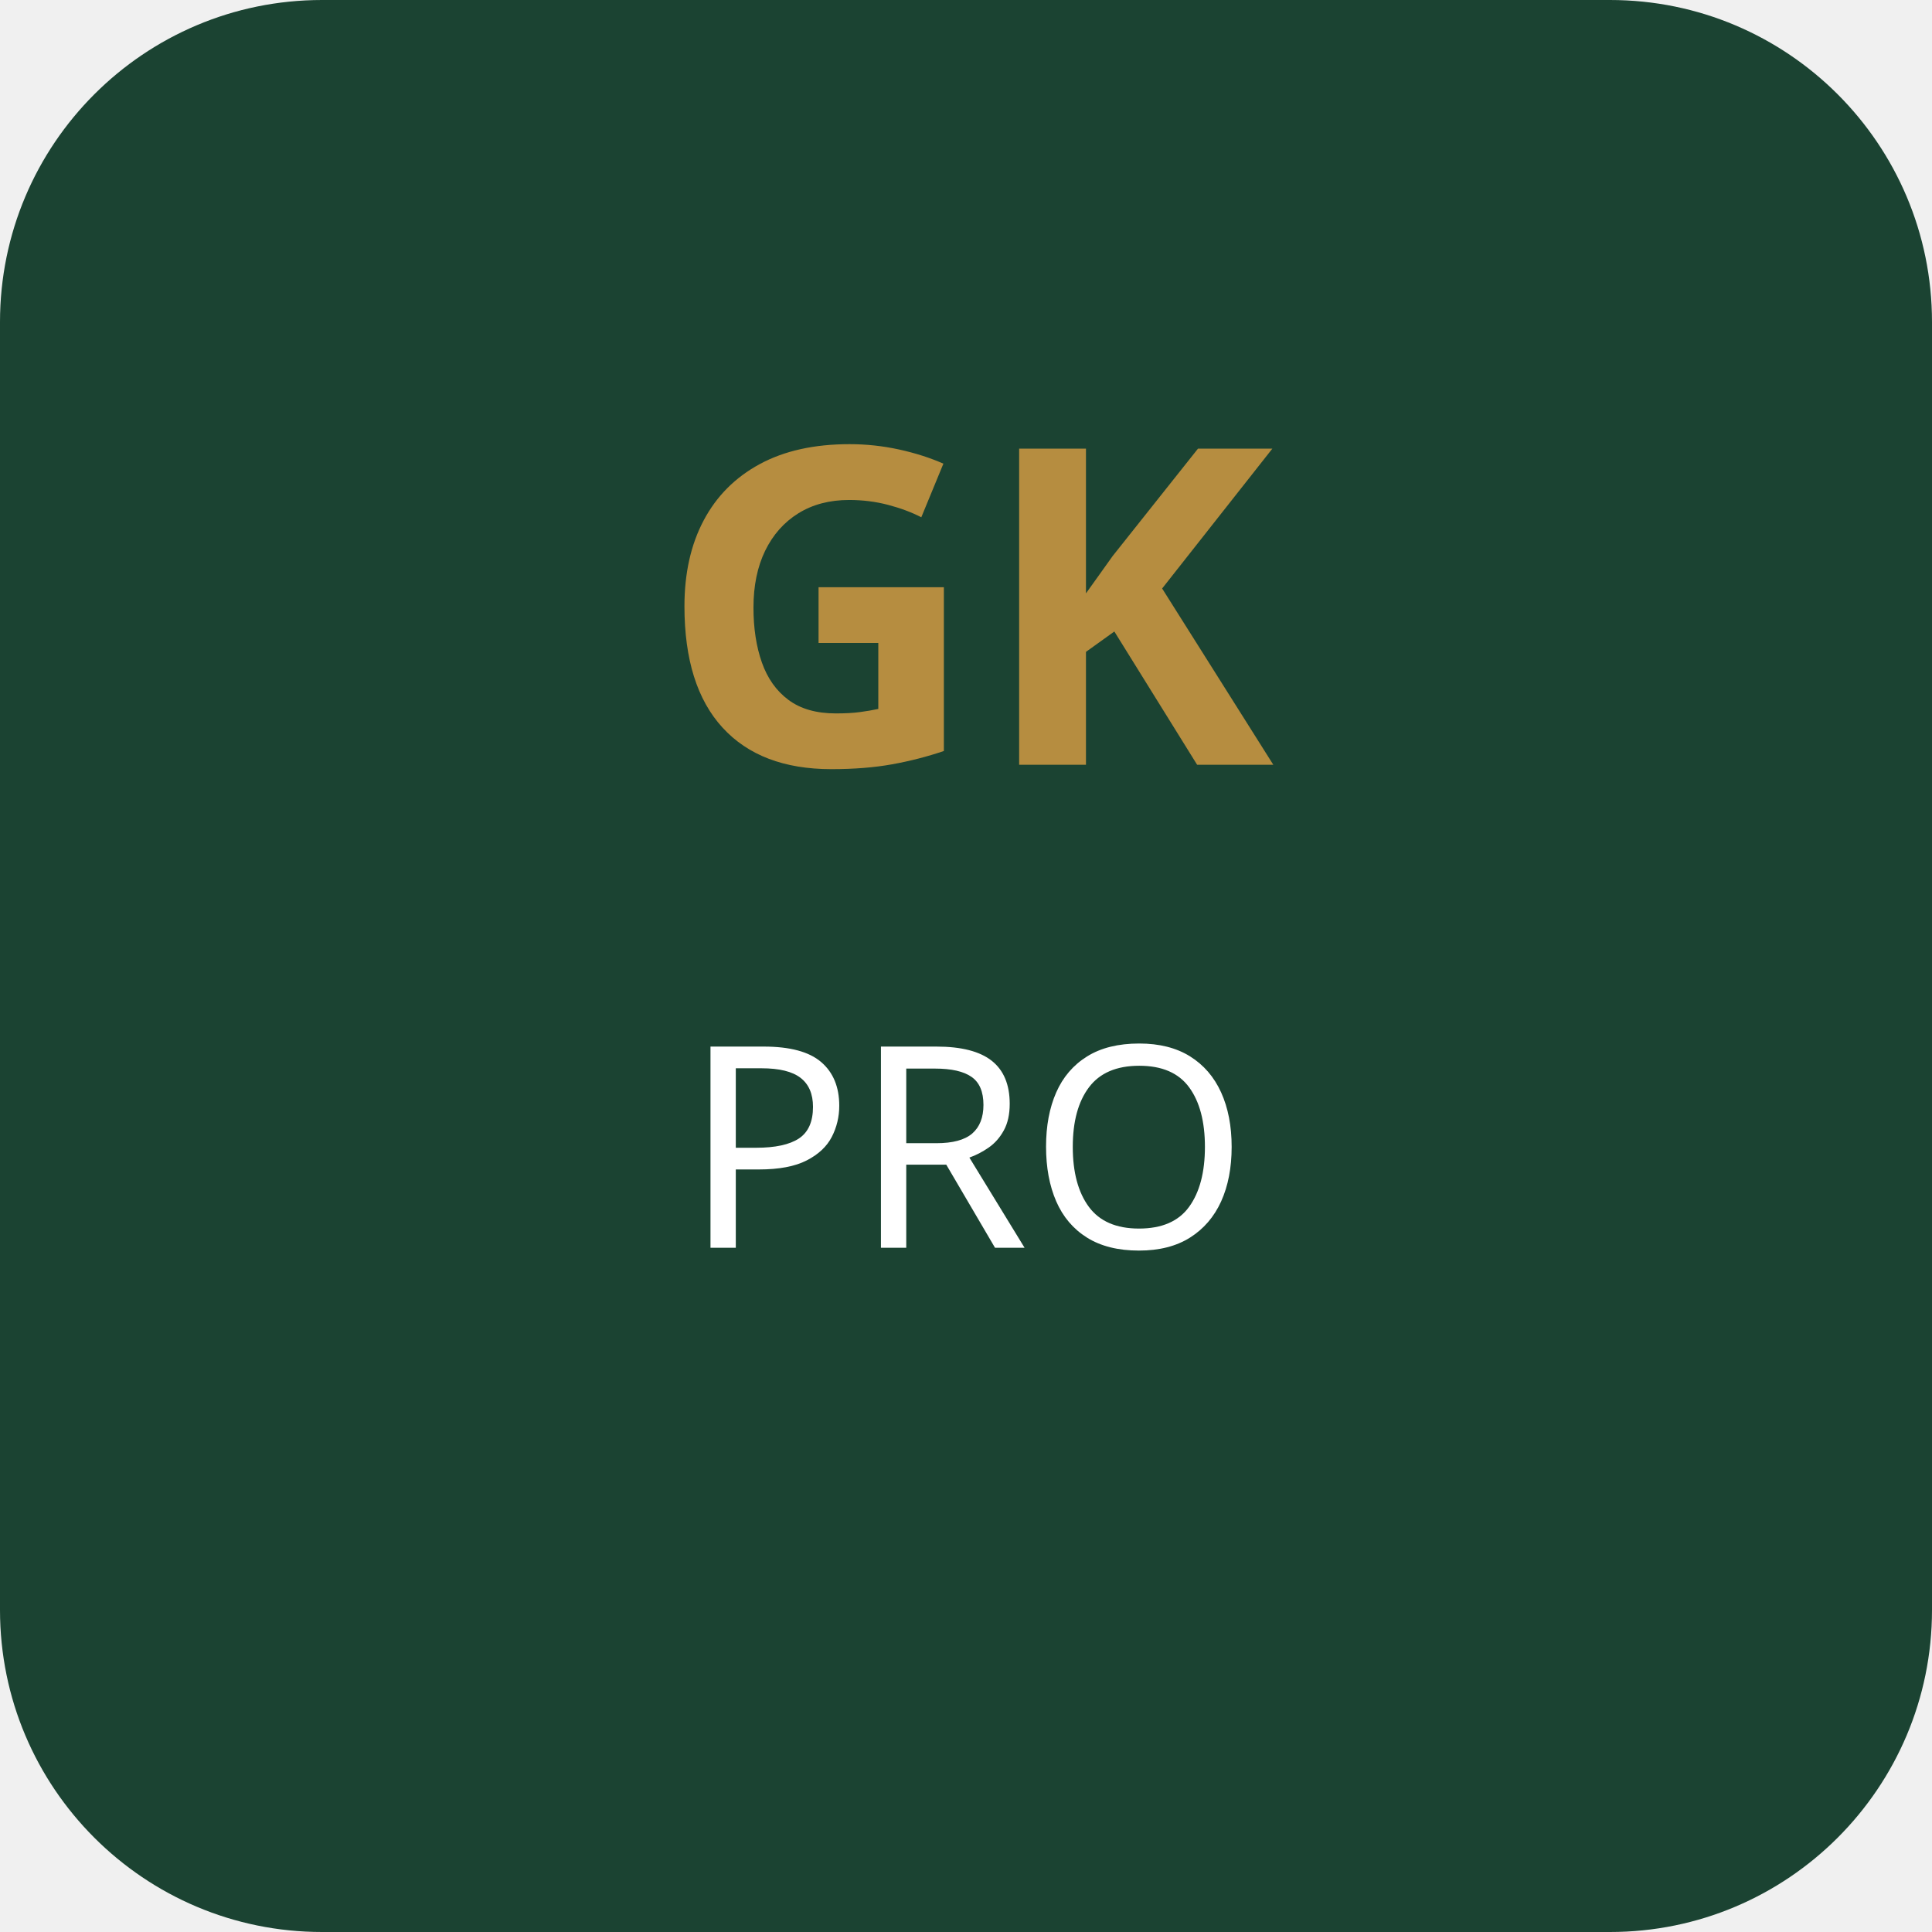
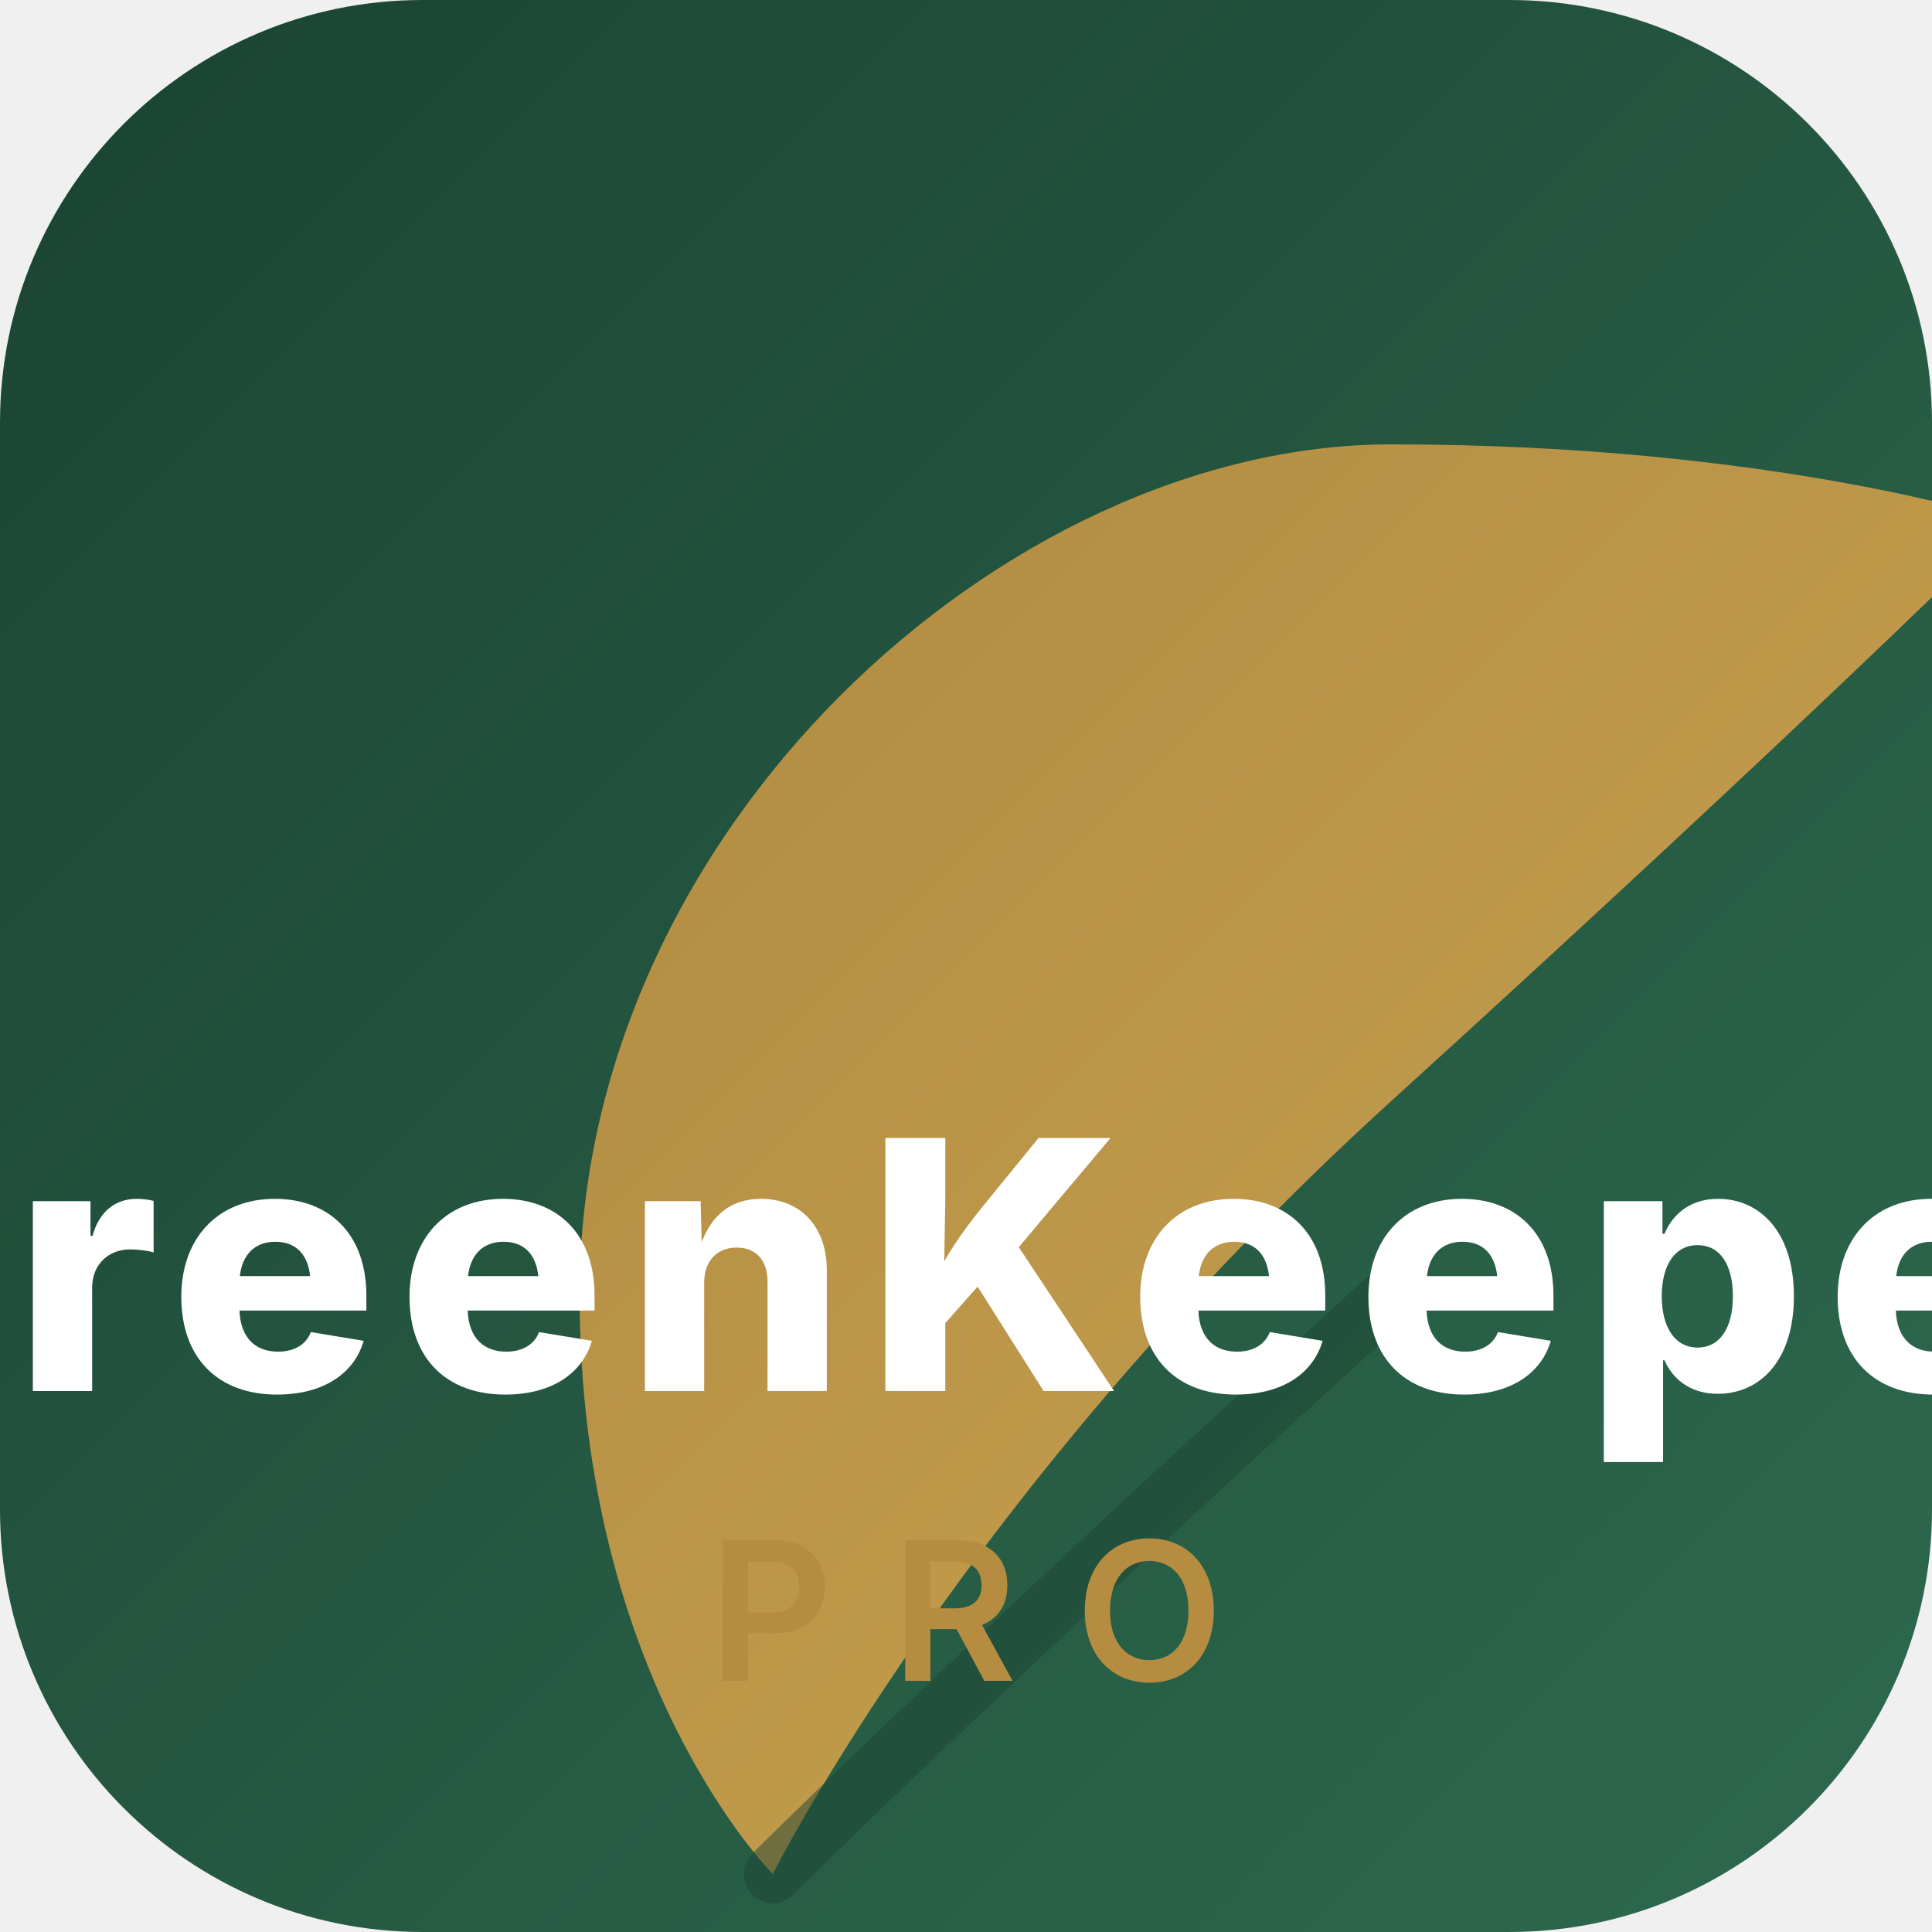
<svg xmlns="http://www.w3.org/2000/svg" viewBox="0 0 384 384" width="384" height="384">
-   <rect width="384" height="384" fill="#1B4332" rx="64" />
-   <text x="192" y="152" font-family="system-ui, sans-serif" font-size="88" font-weight="bold" fill="#B68D40" text-anchor="middle">GK</text>
-   <text x="192" y="248" font-family="system-ui, sans-serif" font-size="56" fill="#ffffff" text-anchor="middle">PRO</text>
+   <defs>
+     <linearGradient id="bg" x1="0" y1="0" x2="1" y2="1">
+       <stop offset="0%" stop-color="#1B4332" />
+       <stop offset="100%" stop-color="#2D6A4F" />
+     </linearGradient>
+     <linearGradient id="gold" x1="0" y1="0" x2="1" y2="1">
+       <stop offset="0%" stop-color="#B68D40" />
+       <stop offset="100%" stop-color="#D4A853" />
+     </linearGradient>
+   </defs>
+   <rect x="0" y="0" width="384" height="384" fill="url(#bg)" rx="84" />
+   <g transform="translate(84.48, 57.6) scale(3.84)">
+     <path d="M50 8 C30 8, 8 28, 8 52 C8 72, 18 82, 18 82 C18 82, 28 62, 50 42 C72 22, 82 12, 82 12 C82 12, 70 8, 50 8Z" fill="url(#gold)" opacity="0.95" />
+     <path d="M18 82 C18 82, 28 72, 50 52" stroke="#1B4332" stroke-width="3" fill="none" stroke-linecap="round" opacity="0.5" />
+   </g>
+   <text x="192" y="276.48" font-family="system-ui, -apple-system, sans-serif" font-size="69.12" font-weight="800" fill="#ffffff" text-anchor="middle" letter-spacing="3.84">GreenKeeper</text>
+   <text x="192" y="334.08" font-family="system-ui, -apple-system, sans-serif" font-size="38.4" font-weight="600" fill="#B68D40" text-anchor="middle" letter-spacing="11.52">PRO</text>
</svg>
